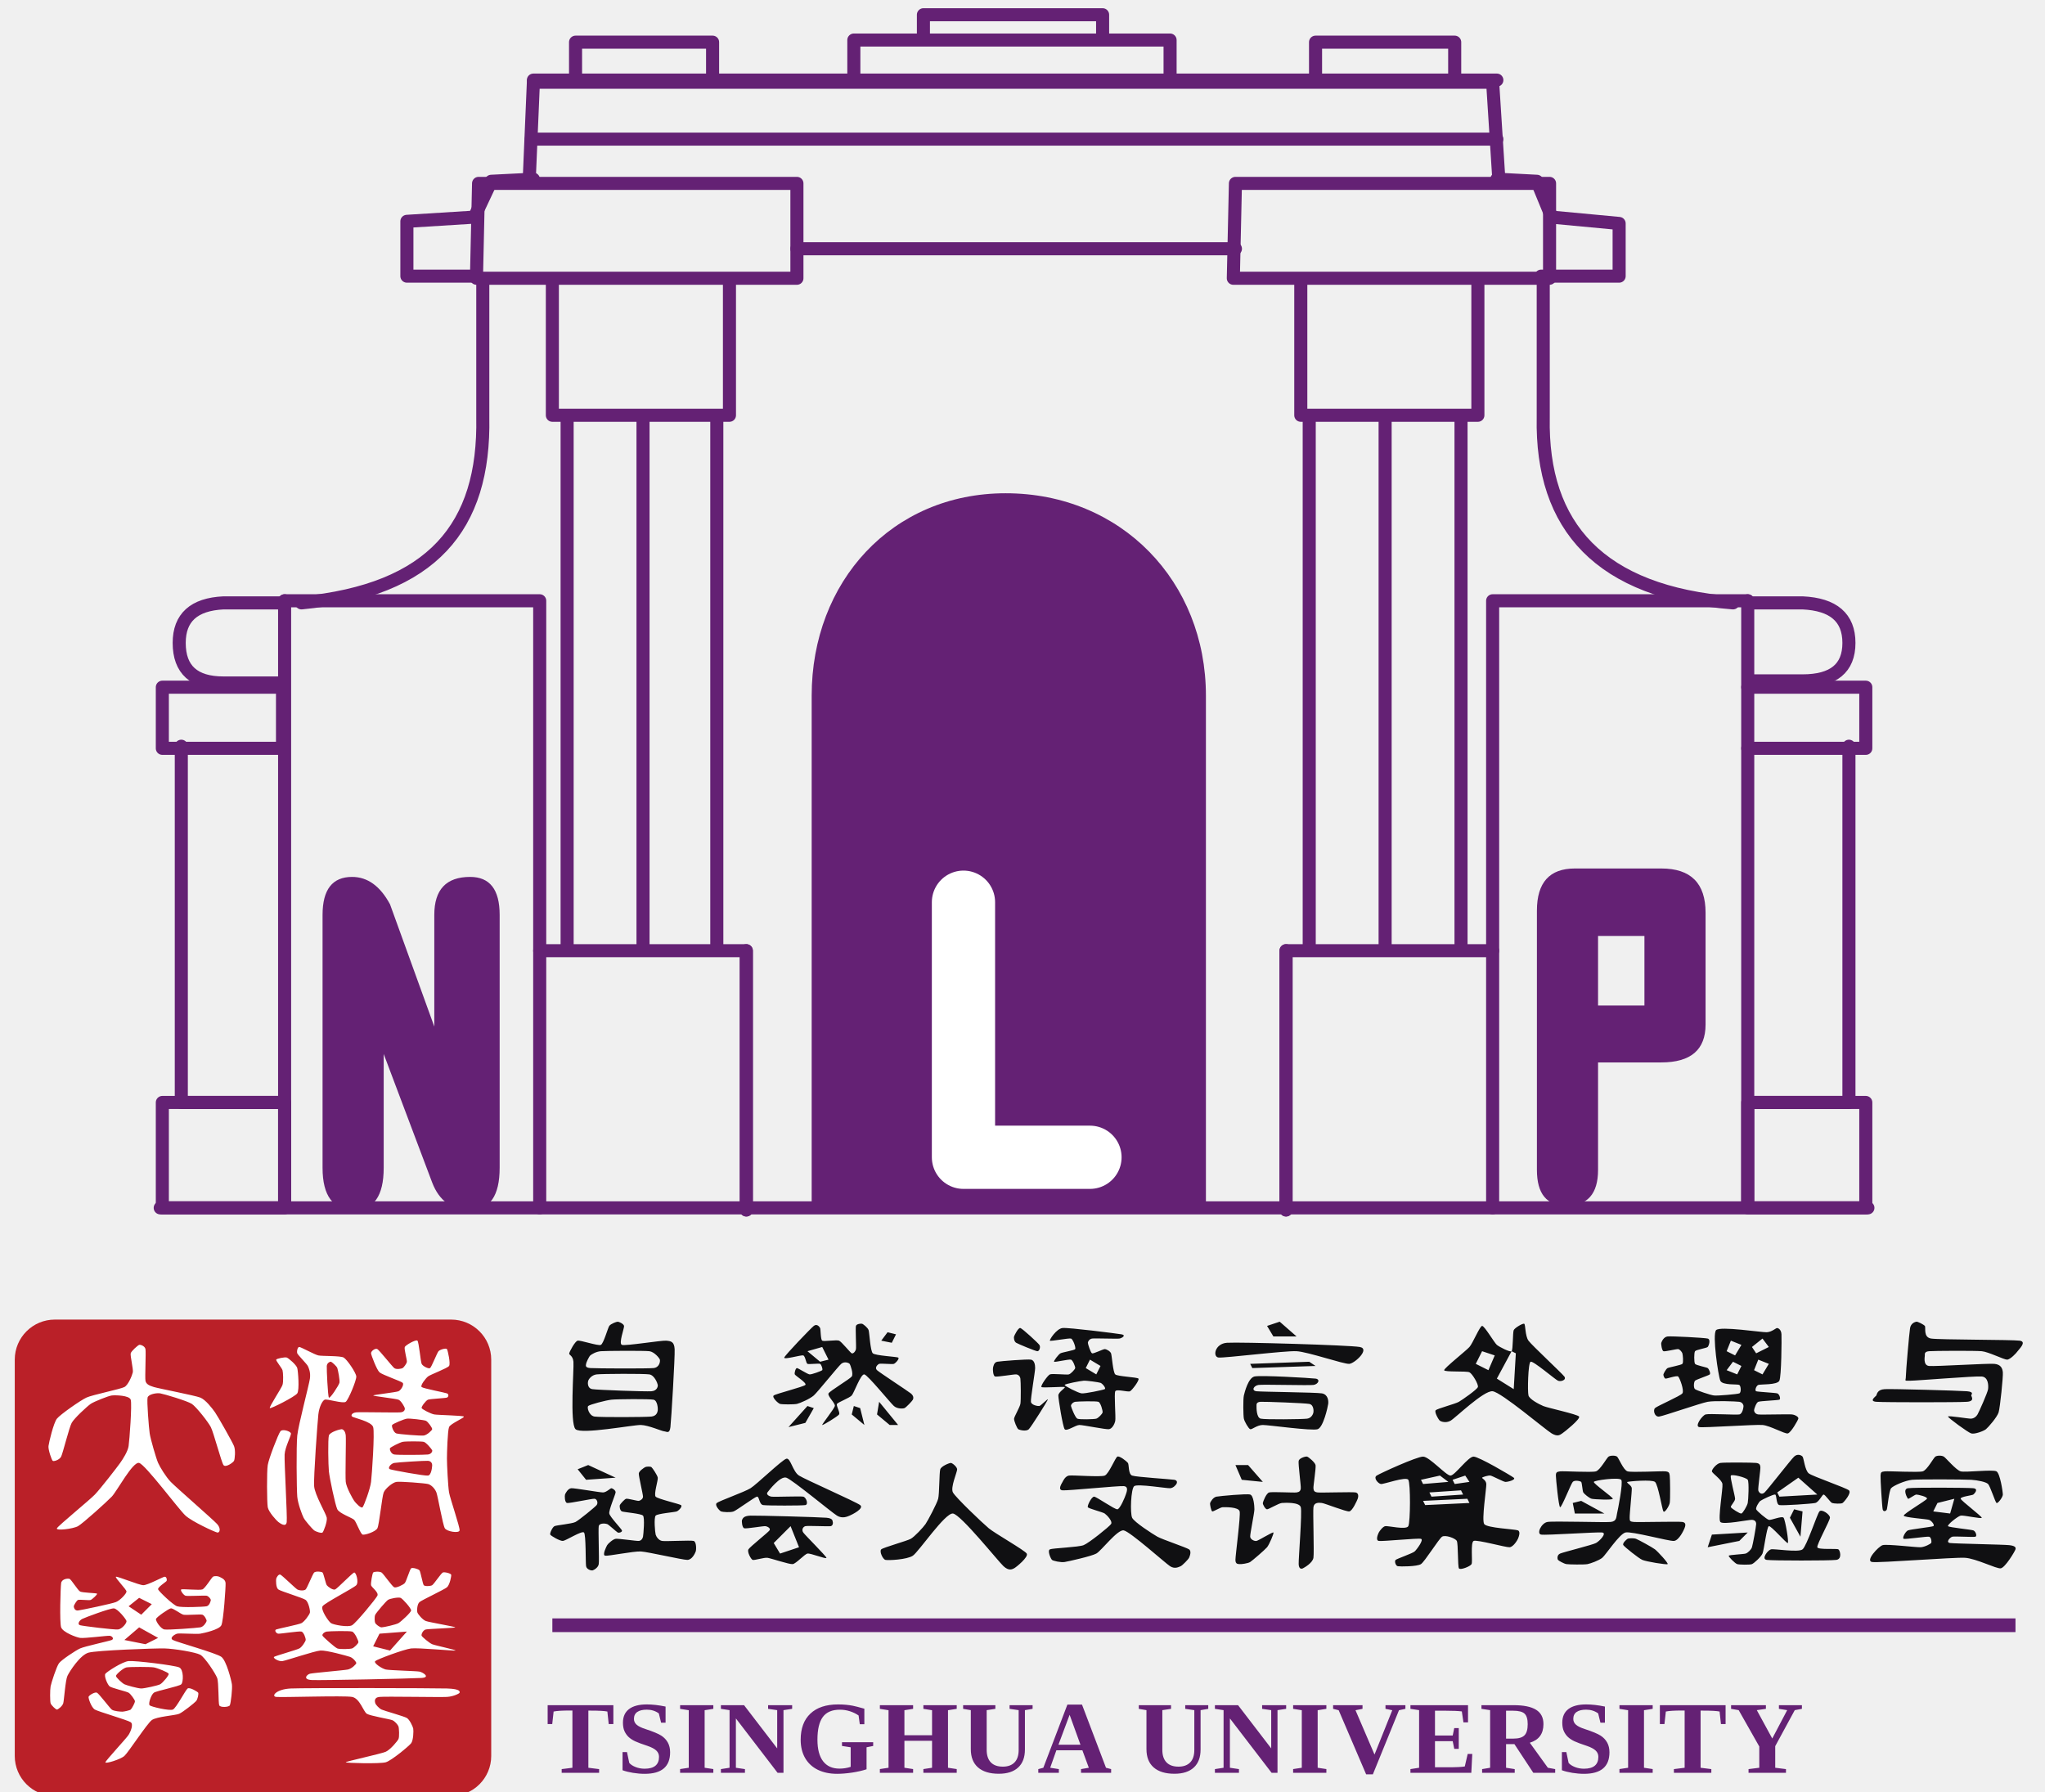
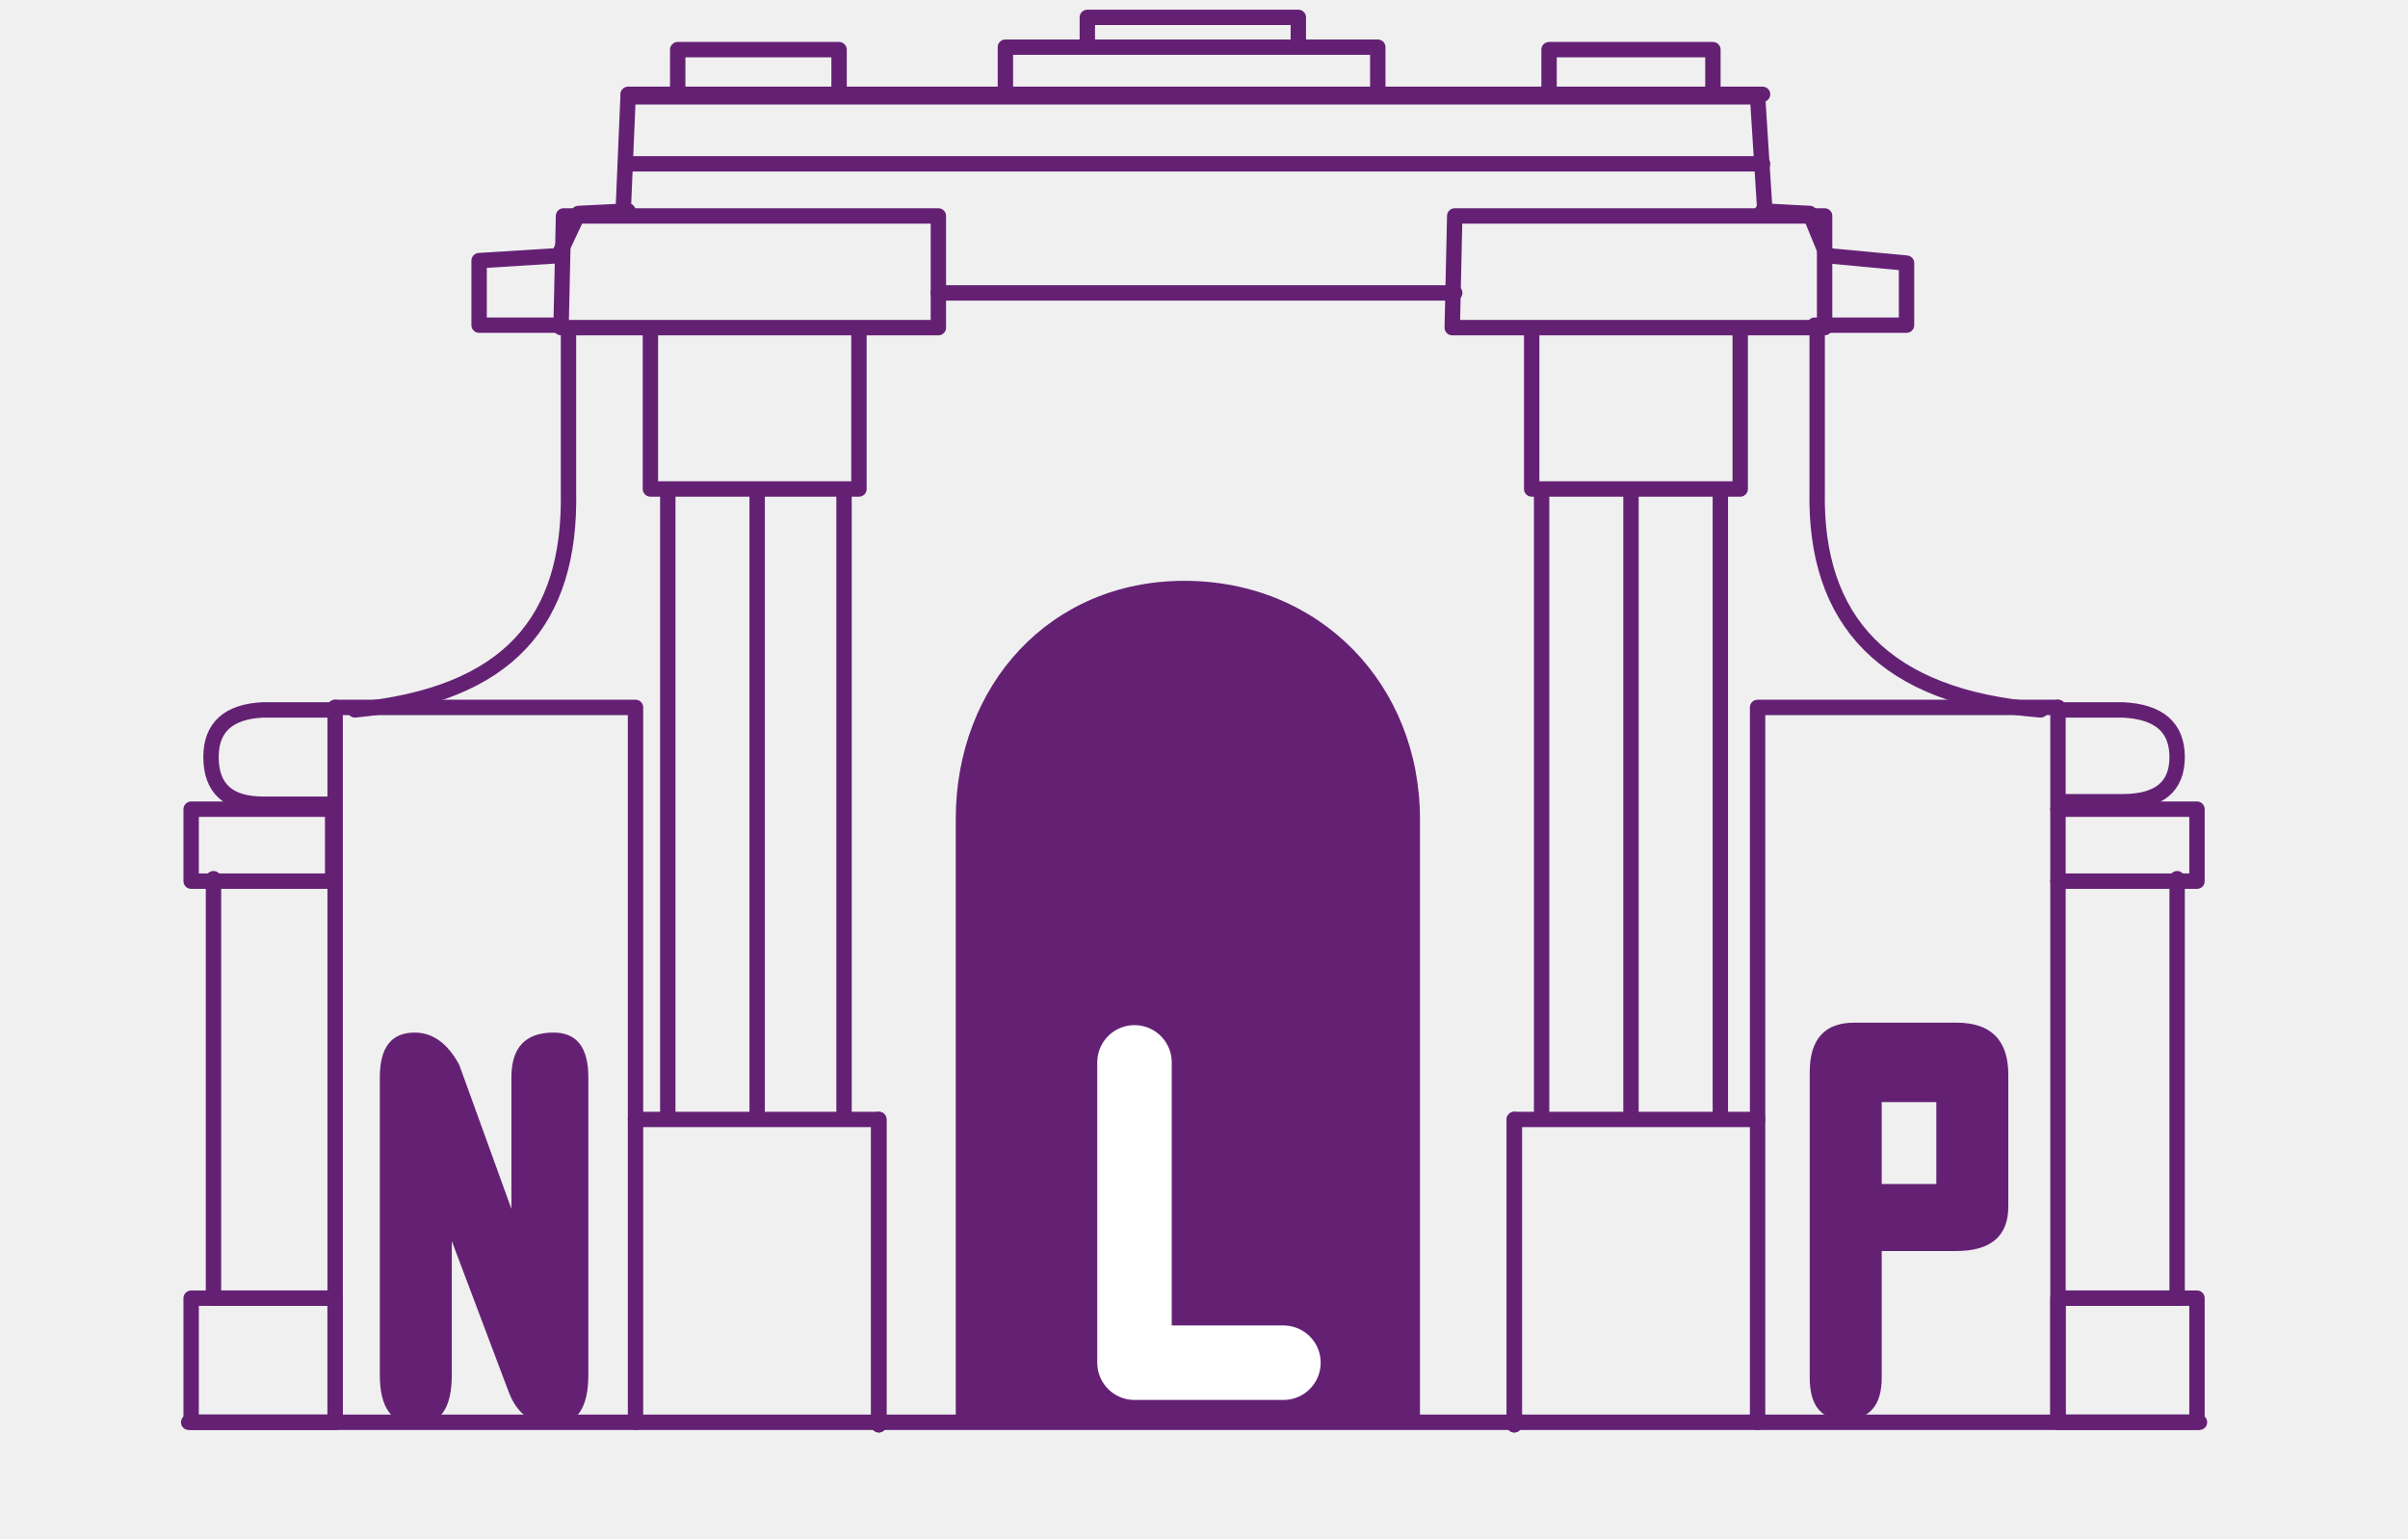
- <svg xmlns="http://www.w3.org/2000/svg" width="970" height="850" viewBox="160 180 970 850">
+ <svg xmlns="http://www.w3.org/2000/svg" width="970" height="620" viewBox="160 180 970 620">
  <g fill="none" stroke="#642174" stroke-width="6.2" stroke-linecap="round" stroke-linejoin="round">
    <path d="M 411 266 L 413 219 L 868 219 L 871 266" />
    <path d="M 412 246 H 870 M 413 218 H 870" />
    <path d="M 433 218 V 200 H 498 V 218 M 565 218 V 199 H 715 V 218 M 598 199 V 187 H 683 V 199 M 784 218 V 200 H 850 V 218" />
    <path d="M 413 265 L 393 266 L 385 283 L 353 285 V 311 H 384" />
    <path d="M 870 265 L 889 266 L 896 283 L 928 286 V 311 H 891" />
    <path d="M 387 267 H 538 V 312 H 386 Z" />
    <path d="M 746 267 H 895 V 312 H 745 Z" />
    <path d="M 538 298 H 746" />
    <path d="M 422 313 V 377 H 506 V 313 M 777 313 V 377 H 861 V 313" />
    <path d="M 389 313 V 378 C 390 430 365 460 303 466 M 892 313 V 378 C 891 430 919 461 982 466" />
    <path d="M 429 379 V 630 M 465 379 V 630 M 500 379 V 630" />
    <path d="M 781 379 V 630 M 817 379 V 630 M 853 379 V 630" />
    <path d="M 295 465 H 416 V 753 M 868 753 V 465 H 989" />
    <path d="M 295 465 V 752 M 989 465 V 752" />
    <path d="M 416 631 H 514 V 754 M 868 631 H 770 V 754" />
    <path d="M 514 631 V 754 M 770 631 V 754" />
    <path d="M 295 466 H 266 Q 245 467 245 485 Q 245 504 266 504 H 294" />
    <path d="M 989 466 H 1015 Q 1037 467 1037 485 Q 1037 503 1015 503 H 990" />
    <path d="M 237 506 H 294 V 535 H 237 Z M 989 506 H 1045 V 535 H 989" />
    <path d="M 246 534 V 703 H 293 M 1037 534 V 703 H 990" />
    <path d="M 237 703 H 295 V 753 H 237 Z M 989 703 H 1045 V 753 H 989 Z" />
    <path d="M 236 753 H 1046" />
  </g>
  <path fill="#642174" d="M 545 753 V 510 C 545 456 583 414 637 414 C 692 414 732 456 732 510 V 753 Z" />
  <path fill="none" stroke="white" stroke-width="30" stroke-linejoin="round" stroke-linecap="round" d="M 617 608 V 729 H 677" />
  <path fill="#642174" d="M 313 734 V 614 Q 313 596 327 596 Q 338 596 345 609 L 366 667 V 614 Q 366 596 383 596 Q 397 596 397 614 V 734 Q 397 754 383 754 Q 370 754 365 741 L 342 680 V 734 Q 342 754 328 754 Q 313 754 313 734 Z" />
  <path fill="#642174" fill-rule="evenodd" d="M 889 735 V 612 Q 889 592 907 592 H 948 Q 969 592 969 613 V 666 Q 969 684 948 684 H 918 V 735 Q 918 752 903 752 Q 889 752 889 735 Z M 918 624 V 657 H 940 V 624 Z" />
-   <rect x="167" y="806" width="226" height="226" rx="19" fill="#ba2028" />
-   <path fill="white" fill-rule="evenodd" d="M 291 985 C 293.5 985.3 323.3 984.3 327 985 C 330.7 985.7 332.4 992 334 993 C 335.6 994 344.7 995.5 346 996 C 347.3 996.5 348.7 998.2 349 999 C 349.3 999.8 349.5 1004 349 1005 C 348.5 1006 345.2 1010 343 1011 C 340.8 1012 324 1015.6 324 1016 C 324 1016.4 340.3 1016.8 343 1016 C 345.7 1015.2 353.9 1008.4 355 1007 C 356.1 1005.6 356.2 1001 356 1000 C 355.8 999 354.3 995.8 353 995 C 351.7 994.2 342.3 991.6 341 991 C 339.7 990.4 338.1 988.5 338 988 C 337.9 987.5 337.1 985.3 340 985 C 342.9 984.7 368.7 985.2 372 985 C 375.3 984.8 378 983.3 378 983 C 378 982.7 378.9 981.2 372 981 C 365.1 980.8 305 980.7 298 981 C 291 981.3 288.5 984.7 291 985 Z M 245 971 C 242.8 970 224 967.7 221 968 C 218 968.3 210.8 973 210 974 C 209.2 975 211 979.2 212 980 C 213 980.8 220 982.4 221 983 C 222 983.6 223.9 986.3 224 987 C 224.1 987.7 222.5 990.6 222 991 C 221.5 991.4 218.8 992 218 992 C 217.2 992 214 991.8 213 991 C 212 990.2 207 983.5 206 983 C 205 982.5 202.1 984.3 202 985 C 201.9 985.7 203.3 990 205 991 C 206.7 992 220.6 996 222 997 C 223.4 998 222 1001.4 221 1003 C 220 1004.6 210.2 1015.1 210 1016 C 209.8 1016.9 217.1 1014.7 219 1013 C 220.9 1011.3 229.7 997.7 232 996 C 234.3 994.3 243.2 993.8 245 993 C 246.8 992.2 252.2 987.9 253 987 C 253.8 986.1 254.3 983.5 254 983 C 253.7 982.5 250 980.3 249 981 C 248 981.7 243.6 990.3 242 991 C 240.4 991.7 231.8 989.7 231 989 C 230.2 988.3 231.7 983.9 233 983 C 234.3 982.1 245 980 246 979 C 247 978 247.2 972 245 971 Z M 215 975 C 215.1 974.3 218.4 971.3 220 971 C 221.6 970.7 231.3 970.7 233 971 C 234.7 971.3 239.7 973.3 240 974 C 240.3 974.7 237.1 978.4 236 979 C 234.9 979.6 228.5 981 227 981 C 225.5 981 220 979.5 219 979 C 218 978.5 214.9 975.7 215 975 Z M 189 931 C 188.7 933 188.2 949.7 189 952 C 189.8 954.3 196 956.7 198 957 C 200 957.3 210.7 955.9 212 956 C 213.3 956.1 214.2 957.5 213 958 C 211.8 958.5 200.2 961 198 962 C 195.8 963 189.2 967.4 188 969 C 186.8 970.6 184.3 978.4 184 980 C 183.7 981.6 183.7 987 184 988 C 184.3 989 186.5 991 187 991 C 187.5 991 189.6 989.4 190 988 C 190.4 986.6 191 977.1 192 975 C 193 972.9 198 965.1 202 964 C 206 962.9 233.4 961.9 238 962 C 242.6 962.1 252.8 963.8 255 965 C 257.2 966.2 262.2 973.9 263 976 C 263.8 978.1 263.5 987.9 264 989 C 264.5 990.1 268.5 989.9 269 989 C 269.5 988.1 270.3 981 270 979 C 269.7 977 267.4 967.8 265 966 C 262.6 964.2 243.8 959 242 958 C 240.2 957 242.9 955.3 244 955 C 245.1 954.7 253.2 955.3 255 955 C 256.8 954.7 264 953.1 265 951 C 266 948.9 267.1 933 267 931 C 266.9 929 264.5 928.3 264 928 C 263.5 927.7 261.7 927.5 261 928 C 260.3 928.5 257.3 933.5 256 934 C 254.7 934.5 246.7 933.7 246 934 C 245.3 934.3 247 936.7 248 937 C 249 937.3 257 936.8 258 937 C 259 937.2 260 938.6 260 939 C 260 939.4 259.4 941.7 258 942 C 256.6 942.3 246 942.7 244 942 C 242 941.3 235.4 935 235 934 C 234.6 933 238.7 930.5 239 930 C 239.3 929.5 239 927.8 238 928 C 237 928.2 230 932 228 932 C 226 932 215.7 927.7 215 928 C 214.3 928.3 220 934 220 935 C 220 936 217 939.2 215 940 C 213 940.8 198.7 943.8 197 944 C 195.3 944.2 195 942.4 195 942 C 195 941.6 196.3 939.3 197 939 C 197.7 938.7 202.2 939.3 203 939 C 203.8 938.7 206.4 936.3 206 936 C 205.6 935.7 199.1 935.6 198 935 C 196.9 934.4 193.8 929.3 193 929 C 192.2 928.7 189.3 929 189 931 Z M 219 958 L 226 952 L 235 957 L 229 960 Z M 234 948 C 234.3 947.1 239.9 943.2 241 943 C 242.1 942.8 245.7 945.7 247 946 C 248.3 946.3 255 945.7 256 946 C 257 946.3 258.1 948.5 258 949 C 257.9 949.5 256.7 951.7 255 952 C 253.3 952.3 239.8 953.3 238 953 C 236.2 952.7 233.7 948.9 234 948 Z M 220 949 C 220.2 949.9 217.9 952.8 216 953 C 214.1 953.2 199.5 951.4 198 951 C 196.5 950.6 197.6 948.7 199 948 C 200.4 947.3 212.2 942.9 214 943 C 215.8 943.1 219.8 948.1 220 949 Z M 221 942 L 226 938 L 232 941 L 227 946 Z M 374 927 C 373.8 926.4 370.8 925.6 370 926 C 369.2 926.4 365.8 931.5 365 932 C 364.2 932.5 361.5 932.6 361 932 C 360.5 931.4 359.5 925.7 359 925 C 358.5 924.3 355.6 923.5 355 924 C 354.4 924.5 352.7 930.2 352 931 C 351.3 931.8 348 933.4 347 933 C 346 932.6 341.9 926.6 341 926 C 340.1 925.4 337.4 925.5 337 926 C 336.6 926.5 335.8 931 336 932 C 336.2 933 339.8 935.4 339 937 C 338.2 938.6 328.9 949.9 327 951 C 325.1 952.1 318.2 950.8 317 950 C 315.8 949.2 312 943.6 313 942 C 314 940.4 327.7 933.4 329 932 C 330.3 930.6 328.9 925.8 328 926 C 327.1 926.2 320.1 933.5 319 934 C 317.9 934.5 315.5 932.7 315 932 C 314.5 931.3 313.5 926.5 313 926 C 312.5 925.5 309.7 925.3 309 926 C 308.3 926.7 305.7 933.3 305 934 C 304.3 934.7 302 934.6 301 934 C 300 933.4 293.9 927.4 293 927 C 292.1 926.6 291.1 928.4 291 929 C 290.9 929.6 290.8 933.1 292 934 C 293.2 934.9 303.7 938 305 939 C 306.3 940 307.2 944 307 945 C 306.8 946 304.4 949.3 303 950 C 301.6 950.7 292 952.6 291 953 C 290 953.4 291 954.9 292 955 C 293 955.1 301.9 953.7 303 954 C 304.1 954.3 305.1 957.3 305 958 C 304.9 958.7 303.3 961.3 302 962 C 300.7 962.7 290.7 965.5 290 966 C 289.3 966.5 292.1 968.3 294 968 C 295.9 967.7 309.2 963.2 312 963 C 314.8 962.8 324.5 965.5 326 966 C 327.5 966.5 329.1 968.5 329 969 C 328.9 969.5 326.9 971.6 325 972 C 323.1 972.4 308.5 973.6 307 974 C 305.5 974.4 303.4 976.8 308 977 C 312.6 977.2 355.6 976.3 360 976 C 364.4 975.7 360.5 973.3 359 973 C 357.5 972.7 344.8 972.4 343 972 C 341.2 971.6 337 968.9 338 968 C 339 967.1 351.7 962.4 355 962 C 358.3 961.6 375.1 963.2 376 963 C 376.9 962.8 366.4 960.6 365 960 C 363.6 959.4 360.3 956.6 360 956 C 359.7 955.4 360.6 953.3 362 953 C 363.4 952.7 376 952.3 376 952 C 376 951.7 363.6 949.6 362 949 C 360.4 948.4 358.3 945.8 358 945 C 357.7 944.2 357.8 941 359 940 C 360.2 939 370.7 934.1 372 933 C 373.3 931.9 374.2 927.6 374 927 Z M 313 956 C 312.6 955.3 313.8 954.2 315 954 C 316.2 953.8 325.7 953.6 327 954 C 328.3 954.4 330 958.3 330 959 C 330 959.7 327.9 961.7 327 962 C 326.1 962.3 321.2 962.5 320 962 C 318.8 961.5 313.4 956.7 313 956 Z M 353 954 L 345 963 L 337 961 L 340 955 Z M 355 944 C 354.9 945 350.2 949.3 349 950 C 347.8 950.7 342 952 341 952 C 340 952 338.3 950.5 338 950 C 337.7 949.5 337.5 947 338 946 C 338.5 945 343 939.7 344 939 C 345 938.3 349 937.6 350 938 C 351 938.4 355.1 943 355 944 Z M 293 859 C 292 860.3 287.5 871.9 287 875 C 286.5 878.1 286.6 892.7 287 895 C 287.4 897.3 291.2 901.4 292 902 C 292.8 902.6 295.7 904.8 296 902 C 296.3 899.2 294.8 873.6 295 870 C 295.2 866.4 298.2 861 298 860 C 297.8 859 294 857.7 293 859 Z M 296 824 C 295.1 823.7 291.2 824.5 291 825 C 290.8 825.5 293.7 829 294 830 C 294.3 831 294.5 835.4 294 837 C 293.5 838.6 287.4 847.7 288 848 C 288.6 848.3 299.9 842.6 301 841 C 302.1 839.4 301.4 830.5 301 829 C 300.6 827.5 296.9 824.3 296 824 Z M 302 819 C 301.1 818.9 300.7 821.2 301 822 C 301.3 822.8 305.5 827 306 828 C 306.5 829 307.4 831.1 307 834 C 306.6 836.9 301.5 856.1 301 861 C 300.5 865.9 300.7 886.6 301 890 C 301.3 893.4 303.3 898.6 304 900 C 304.7 901.4 308.2 905.4 309 906 C 309.8 906.6 312.5 907.5 313 907 C 313.5 906.5 315.3 901.9 315 900 C 314.7 898.1 309.3 889.2 309 885 C 308.7 880.8 310.6 854.6 311 851 C 311.4 847.4 312.9 844.5 314 844 C 315.1 843.5 322.7 846 324 845 C 325.3 844 329.1 834.8 329 833 C 328.9 831.2 324.6 824.9 323 824 C 321.4 823.1 312.8 823.4 311 823 C 309.2 822.6 302.9 819.1 302 819 Z M 317 826 C 317.4 826.1 319.7 828.1 320 829 C 320.3 829.9 321.3 834.8 321 836 C 320.7 837.2 316.5 843.7 316 843 C 315.5 842.3 314.9 829.5 315 828 C 315.1 826.5 316.6 825.9 317 826 Z M 226 818 C 225.4 818.2 222.3 820.9 222 822 C 221.7 823.1 223.3 829.6 223 831 C 222.7 832.4 220.9 837 219 838 C 217.1 839 203.8 841.7 201 843 C 198.2 844.3 188.6 851 187 853 C 185.4 855 183.2 864.3 183 866 C 182.8 867.7 184.5 872.6 185 873 C 185.5 873.4 188.2 872.6 189 871 C 189.8 869.4 192.8 857.2 194 855 C 195.2 852.8 201.4 847.1 203 846 C 204.6 844.9 211.4 842.2 213 842 C 214.6 841.8 221.3 841.9 222 844 C 222.7 846.1 221.4 863.4 221 866 C 220.6 868.6 218.4 872 217 874 C 215.6 876 207.6 886.3 205 889 C 202.4 891.7 187.7 903.7 187 905 C 186.3 906.3 194.7 905.3 197 904 C 199.3 902.7 210.5 892.6 213 890 C 215.5 887.4 223 873.2 226 874 C 229 874.8 244.8 896.1 248 899 C 251.2 901.9 261.7 906.7 263 907 C 264.3 907.3 264.9 905.1 263 903 C 261.1 900.9 243.4 885.5 241 883 C 238.6 880.5 235.9 876 235 874 C 234.1 872 231.4 862.7 231 860 C 230.6 857.3 229.6 844.6 230 843 C 230.4 841.4 234.2 840.7 236 841 C 237.8 841.3 248.9 844.6 251 846 C 253.1 847.4 258.7 854.5 260 857 C 261.3 859.5 265 873.6 266 875 C 267 876.4 270.6 873.8 271 873 C 271.4 872.2 271.8 868 271 866 C 270.2 864 263.4 852 262 850 C 260.6 848 257.5 844 255 843 C 252.5 842 235.3 838.7 233 838 C 230.7 837.3 229.3 836.6 229 835 C 228.7 833.4 229.3 821.5 229 820 C 228.7 818.5 226.6 817.8 226 818 Z M 372 820 C 371.6 819.4 368.7 820.2 368 821 C 367.3 821.8 364.7 828.5 364 829 C 363.3 829.5 360.5 828.1 360 827 C 359.5 825.9 358.7 816.7 358 816 C 357.3 815.3 352.4 818.1 352 819 C 351.6 819.9 353.1 825.1 353 826 C 352.9 826.9 351.5 828.7 351 829 C 350.5 829.3 348 829.8 347 829 C 346 828.2 340 820.6 339 820 C 338 819.4 335.9 821 336 822 C 336.1 823 338.7 829.8 340 831 C 341.3 832.2 350.2 835.2 351 836 C 351.8 836.8 350.2 839.5 349 840 C 347.8 840.5 337 841.7 337 842 C 337 842.3 347.7 843.5 349 844 C 350.3 844.5 351.9 847.5 352 848 C 352.1 848.5 352 849.8 350 850 C 348 850.2 331 849.8 329 850 C 327 850.2 326.3 851.4 327 852 C 327.7 852.6 336.2 854.3 337 857 C 337.8 859.7 336.4 879.7 336 883 C 335.6 886.3 332.7 894.2 332 895 C 331.3 895.8 328.7 893 328 892 C 327.3 891 324.3 885.7 324 883 C 323.7 880.3 324.2 863.2 324 861 C 323.8 858.8 322.7 858 322 858 C 321.3 858 316.5 859.3 316 861 C 315.5 862.7 315.7 875 316 878 C 316.3 881 319 894 320 896 C 321 898 327 900 328 901 C 329 902 331 907.7 332 908 C 333 908.3 338.1 906.7 339 905 C 339.9 903.3 341.2 889.9 342 888 C 342.8 886.1 346.2 883.3 348 883 C 349.8 882.7 361.4 883.6 363 884 C 364.6 884.4 366.3 886.2 367 888 C 367.7 889.8 370 903.4 371 905 C 372 906.6 377.8 907.5 378 906 C 378.2 904.5 373.5 890.9 373 888 C 372.5 885.1 372 874.7 372 872 C 372 869.3 372.3 858.7 373 857 C 373.7 855.3 380.6 852.5 380 852 C 379.4 851.5 367.7 851.3 366 851 C 364.3 850.7 360.3 848.6 360 848 C 359.7 847.4 362 844.4 363 844 C 364 843.6 371.2 843.3 372 843 C 372.8 842.7 373 841.4 372 841 C 371 840.6 360.8 838.7 360 838 C 359.2 837.3 361.9 833.9 363 833 C 364.1 832.1 372.2 829.1 373 828 C 373.8 826.9 372.4 820.6 372 820 Z M 365 875 C 365 875.6 364.7 879.8 363 880 C 361.3 880.2 346.4 877.5 345 877 C 343.6 876.5 345.4 874.3 347 874 C 348.6 873.7 361.4 872.9 363 873 C 364.6 873.1 365 874.4 365 875 Z M 345 867 C 345.3 866.5 349.6 864.3 351 864 C 352.4 863.7 359.8 863.7 361 864 C 362.2 864.3 364.8 867.5 365 868 C 365.2 868.5 364.6 869.8 363 870 C 361.4 870.2 348.6 870.3 347 870 C 345.4 869.7 344.7 867.5 345 867 Z M 346 856 C 346.4 855.4 351.6 853.2 353 853 C 354.4 852.8 361 853.6 362 854 C 363 854.4 365.1 857.4 365 858 C 364.9 858.6 362.5 860.8 361 861 C 359.5 861.2 349.3 860.4 348 860 C 346.7 859.6 345.6 856.6 346 856 Z" />
-   <path fill="#101012" fill-rule="evenodd" d="M 930 913 C 930.6 913.9 937.2 919.2 939 920 C 940.8 920.8 950.5 922.4 951 922 C 951.5 921.6 946.3 916 945 915 C 943.7 914 937.1 910.4 936 910 C 934.9 909.6 932.5 909.7 932 910 C 931.5 910.3 929.4 912.1 930 913 Z M 989 907 L 972 908 L 970 914 L 985 911 Z M 512 901 C 511.7 901.5 512 904.7 513 905 C 514 905.3 522 903.9 523 904 C 524 904.1 525.7 905 525 906 C 524.3 907 515.7 913.8 515 915 C 514.3 916.2 516.2 919.7 517 920 C 517.8 920.3 522.4 918.8 524 919 C 525.6 919.2 534.4 922.2 536 922 C 537.6 921.8 541.6 917.3 543 917 C 544.4 916.7 552.2 919.9 552 919 C 551.8 918.1 541.9 908.3 541 907 C 540.1 905.7 540.9 904.3 542 904 C 543.1 903.7 552.9 904.2 554 904 C 555.1 903.8 555.2 902.3 555 902 C 554.8 901.7 555.4 900.3 552 900 C 548.6 899.7 519.5 898.9 516 899 C 512.5 899.1 512.3 900.5 512 901 Z M 535 904 L 539 914 L 530 917 L 527 912 Z M 1028 900 C 1028.1 898.5 1024.1 895.7 1023 897 C 1021.9 898.3 1017 913.4 1015 915 C 1013 916.6 1001.5 914.6 1000 915 C 998.5 915.4 995.3 919.6 998 920 C 1000.7 920.4 1028.1 920.4 1031 920 C 1033.9 919.6 1032.8 915.5 1032 915 C 1031.2 914.5 1022.3 915.3 1022 914 C 1021.7 912.7 1027.9 901.5 1028 900 Z M 1011 896 L 1009 900 L 1014 909 L 1015 897 Z M 906 893 L 907 898 L 921 898 L 910 892 Z M 737 890 C 735.4 890.3 734.2 892.4 734 893 C 733.8 893.6 734.5 896.8 735 897 C 735.5 897.2 738.9 895 740 895 C 741.1 895 747.5 894.8 748 897 C 748.5 899.2 746 917.8 746 920 C 746 922.2 747.4 921.9 748 922 C 748.6 922.1 751.9 921.7 753 921 C 754.1 920.3 760 915.2 761 914 C 762 912.8 764.4 907.3 764 907 C 763.6 906.7 757 910.8 756 911 C 755 911.2 753.1 910.3 753 909 C 752.9 907.7 755 897.7 755 896 C 755 894.3 754.6 889.5 753 889 C 751.4 888.5 738.6 889.7 737 890 Z M 1048 921 C 1051.4 921.5 1086.7 918.7 1092 919 C 1097.3 919.3 1106.9 924.3 1109 924 C 1111.1 923.7 1115.7 916 1116 915 C 1116.3 914 1115.7 913.3 1113 913 C 1110.3 912.7 1087.3 912.3 1085 912 C 1082.7 911.7 1085 909.3 1086 909 C 1087 908.7 1096.1 909.3 1097 909 C 1097.9 908.7 1097.1 906.4 1096 906 C 1094.9 905.6 1084.5 904.6 1084 904 C 1083.5 903.4 1088.6 899.3 1090 899 C 1091.4 898.7 1100 900.7 1100 900 C 1100 899.3 1090.3 892 1090 891 C 1089.7 890 1095.5 889.4 1096 889 C 1096.5 888.6 1098.7 886.3 1096 886 C 1093.3 885.7 1067.7 885.6 1065 886 C 1062.3 886.4 1064.7 890.7 1065 891 C 1065.3 891.3 1068.2 889 1069 889 C 1069.8 889 1074.5 890.1 1074 891 C 1073.5 891.9 1062.9 898.1 1063 899 C 1063.1 899.9 1073.8 900.6 1075 901 C 1076.2 901.4 1077.9 903.6 1077 904 C 1076.1 904.4 1066.2 905.5 1065 906 C 1063.8 906.5 1062.1 909.7 1063 910 C 1063.9 910.3 1073.9 908.8 1075 909 C 1076.1 909.2 1076.3 911.6 1076 912 C 1075.7 912.4 1073 913.9 1071 914 C 1069 914.1 1055 912.4 1053 913 C 1051 913.6 1044.6 920.5 1048 921 Z M 1087 891 L 1085 898 L 1077 897 L 1079 893 Z M 431 886 C 429.4 886.1 428.2 888.4 428 889 C 427.8 889.6 427.8 892.8 429 893 C 430.2 893.2 440.8 890.9 442 891 C 443.2 891.1 443.8 893 443 894 C 442.2 895 434.7 901.1 433 902 C 431.3 902.9 424 903.5 423 904 C 422 904.5 420.7 907.4 421 908 C 421.3 908.6 425.6 911.1 427 911 C 428.4 910.9 436 906 437 907 C 438 908 437.7 921.4 438 923 C 438.3 924.6 440.5 925.1 441 925 C 441.5 924.9 443.7 923.8 444 922 C 444.3 920.2 443.7 905.6 444 904 C 444.3 902.4 447.2 902.7 448 903 C 448.8 903.3 452.4 906.7 453 907 C 453.6 907.3 455.3 906.8 455 906 C 454.7 905.2 449.3 899.6 449 898 C 448.7 896.4 451.9 889 452 888 C 452.1 887 450.5 886 450 886 C 449.5 886 447.6 888 446 888 C 444.4 888 432.6 885.9 431 886 Z M 466 876 C 465.5 876.3 463.1 877.8 463 879 C 462.9 880.2 465 888.9 465 890 C 465 891.1 463.7 891.9 463 892 C 462.3 892.1 457.8 890.8 457 891 C 456.2 891.2 454.2 893.5 454 894 C 453.8 894.5 454 896.6 455 897 C 456 897.4 464.1 898 465 899 C 465.9 900 465.2 908 465 909 C 464.8 910 464.1 910.9 463 911 C 461.9 911.1 453.3 909.8 452 910 C 450.7 910.2 448.4 912.3 448 913 C 447.6 913.7 445.6 917.7 447 918 C 448.4 918.3 460.6 915.8 464 916 C 467.4 916.2 483.7 920 486 920 C 488.3 920 489.7 916.8 490 916 C 490.3 915.2 490.4 911.4 489 911 C 487.6 910.6 475.6 911.3 474 911 C 472.4 910.7 471.3 909 471 908 C 470.7 907 470.1 900 471 899 C 471.9 898 480 897.4 481 897 C 482 896.6 483.9 894.6 483 894 C 482.1 893.4 472 891.1 471 890 C 470 888.9 472.2 882.2 472 881 C 471.8 879.8 469.5 876.4 469 876 C 468.5 875.6 466.5 875.7 466 876 Z M 434 877 L 438 882 L 452 881 L 439 875 Z M 746 875 L 749 882 L 759 883 L 752 875 Z M 578 915 C 577 915.9 578.7 919.7 580 920 C 581.3 920.3 590.2 919.9 593 918 C 595.8 916.1 608.3 897.6 612 898 C 615.7 898.4 633.5 920.7 636 923 C 638.5 925.3 640 924.5 641 924 C 642 923.5 648 918.6 647 917 C 646 915.4 632 907.5 629 905 C 626 902.5 613.3 890.4 612 888 C 610.7 885.6 614.1 878.2 614 877 C 613.9 875.8 611.7 874 611 874 C 610.3 874 606.5 875.5 606 877 C 605.5 878.5 605.6 888.7 605 891 C 604.4 893.3 600.1 901.4 599 903 C 597.9 904.6 593.8 909 592 910 C 590.2 911 579 914.1 578 915 Z M 500 893 C 498.8 894 501.3 896.7 502 897 C 502.7 897.3 506.5 897.6 508 897 C 509.5 896.4 517.8 890.3 519 890 C 520.2 889.7 520 893.7 522 894 C 524 894.3 540.4 894.3 542 894 C 543.6 893.7 542.4 890.3 541 890 C 539.6 889.7 527.5 890.2 526 890 C 524.5 889.8 523.4 888.8 524 888 C 524.6 887.2 530.1 880 533 881 C 535.9 882 554.4 897.4 557 899 C 559.6 900.6 562 899.4 563 899 C 564 898.6 570.1 895.6 568 894 C 565.9 892.4 542 881.9 539 880 C 536 878.1 535 871.5 533 872 C 531 872.5 518.9 884.2 516 886 C 513.1 887.8 501.2 892 500 893 Z M 1052 880 C 1051.9 881.6 1052.7 894.6 1053 896 C 1053.3 897.4 1054.7 896.9 1055 896 C 1055.3 895.1 1056 887.2 1057 886 C 1058 884.8 1063.7 882.3 1067 882 C 1070.3 881.7 1091.9 881.8 1095 882 C 1098.1 882.2 1102 883 1103 884 C 1104 885 1106.4 892.6 1107 893 C 1107.6 893.4 1110 890.3 1110 889 C 1110 887.7 1108.7 879 1107 878 C 1105.3 877 1092.2 878.6 1090 878 C 1087.8 877.4 1083 871.6 1082 871 C 1081 870.4 1078.9 870.4 1078 871 C 1077.1 871.6 1074.1 877.4 1072 878 C 1069.9 878.6 1055.7 877.8 1054 878 C 1052.3 878.2 1052.1 878.4 1052 880 Z M 1037 887 C 1035.6 885.8 1019.9 880.4 1018 879 C 1016.1 877.6 1015.6 871.7 1015 871 C 1014.4 870.3 1012.6 869.5 1011 871 C 1009.4 872.5 998.5 886.6 997 888 C 995.5 889.4 994.2 888 994 887 C 993.8 886 995.1 877.1 995 876 C 994.9 874.9 994.6 874.2 993 874 C 991.4 873.8 977.8 873.7 976 874 C 974.2 874.3 971.9 877.1 972 878 C 972.1 878.9 976.7 881.9 977 884 C 977.3 886.1 974.8 900.5 976 902 C 977.2 903.5 989.5 900.9 991 901 C 992.5 901.1 993 901.9 993 903 C 993 904.1 991.4 912.8 991 914 C 990.6 915.2 989 916.7 988 917 C 987 917.3 980.3 917.6 980 918 C 979.7 918.4 983 921.7 984 922 C 985 922.3 990 922.4 991 922 C 992 921.6 995.3 918.6 996 917 C 996.7 915.4 998 904.4 999 904 C 1000 903.6 1007.4 912.3 1008 912 C 1008.6 911.7 1006.8 901 1006 900 C 1005.2 899 1000.1 901.3 999 901 C 997.9 900.7 993.3 896.8 993 896 C 992.7 895.2 994.2 892.6 995 892 C 995.8 891.4 1001.2 888.8 1002 889 C 1002.8 889.2 1002.4 893.7 1004 894 C 1005.6 894.3 1019.2 893.4 1021 893 C 1022.8 892.6 1024.3 889 1025 889 C 1025.7 889 1028.2 892.7 1029 893 C 1029.8 893.3 1033.3 893.5 1034 893 C 1034.7 892.5 1038.4 888.2 1037 887 Z M 1003 888 L 1013 881 L 1022 889 L 1004 890 Z M 981 880 C 981.5 879.2 988.3 880.9 989 882 C 989.7 883.1 989.3 891.6 989 893 C 988.7 894.4 986.7 897.8 986 898 C 985.3 898.2 981.3 895.6 981 895 C 980.7 894.4 983 892.3 983 891 C 983 889.7 980.5 880.8 981 880 Z M 952 880 C 951.8 878.7 951.7 878.2 950 878 C 948.3 877.8 934 878.6 932 878 C 930 877.4 927.8 871.6 927 871 C 926.2 870.4 923.9 870.4 923 871 C 922.1 871.6 919 877.4 917 878 C 915 878.6 901.6 877.8 900 878 C 898.4 878.2 898 878.5 898 880 C 898 881.5 899.3 894.7 900 895 C 900.7 895.3 905.1 884 906 883 C 906.9 882 909.6 882.6 910 883 C 910.4 883.4 910.6 887.3 911 888 C 911.4 888.7 913.8 890.7 915 891 C 916.2 891.3 924.9 891.7 925 891 C 925.1 890.3 915.7 883.8 916 883 C 916.3 882.2 928 880.7 929 882 C 930 883.3 927.4 896.3 927 898 C 926.6 899.7 926.9 901.7 924 902 C 921.1 902.3 896.9 901.5 894 902 C 891.1 902.5 888.7 907.6 891 908 C 893.3 908.4 917.7 906.7 920 907 C 922.3 907.3 918.7 911.1 917 912 C 915.3 912.9 901.6 916.3 900 917 C 898.4 917.7 898.7 919.6 899 920 C 899.3 920.4 901.8 921.8 903 922 C 904.2 922.2 911.5 922.3 913 922 C 914.5 921.7 918.4 920.3 920 919 C 921.6 917.7 928.1 907.7 931 907 C 933.9 906.3 951.6 911.2 954 911 C 956.4 910.8 958.7 905.8 959 905 C 959.3 904.2 960.1 902.3 958 902 C 955.9 901.7 937.2 902.2 935 902 C 932.8 901.8 933.1 901.4 933 900 C 932.9 898.6 934.1 887.5 934 886 C 933.9 884.5 931 883.3 932 883 C 933 882.7 943.5 881.8 945 883 C 946.5 884.2 948.4 896.1 949 897 C 949.6 897.9 951.7 894.5 952 893 C 952.3 891.5 952.2 881.3 952 880 Z M 813 880 C 811.3 881.1 813.7 883.8 815 884 C 816.3 884.2 826.9 880.3 828 882 C 829.1 883.7 829 902.1 828 904 C 827 905.9 818.2 903.7 817 904 C 815.8 904.3 814.3 906.4 814 907 C 813.7 907.6 812.3 910.7 814 911 C 815.7 911.3 832.5 909.6 834 910 C 835.5 910.4 832 915.1 831 916 C 830 916.9 822.7 919.4 822 920 C 821.3 920.6 822 922.8 823 923 C 824 923.2 832.2 923.2 834 922 C 835.8 920.8 842.5 910 844 909 C 845.5 908 850.3 909.7 851 911 C 851.7 912.3 851.4 923 852 924 C 852.6 925 857.4 923.1 858 922 C 858.6 920.9 857.4 911.7 859 911 C 860.6 910.3 874.2 914.1 876 914 C 877.8 913.9 879.7 910.7 880 910 C 880.3 909.3 881.4 906.6 880 906 C 878.6 905.4 865.3 904.9 864 903 C 862.7 901.1 865.1 885.9 865 884 C 864.9 882.1 862.8 881.3 863 881 C 863.2 880.7 866 879.8 867 880 C 868 880.2 873 882.9 874 883 C 875 883.1 879.3 882 878 881 C 876.7 880 861.6 871.1 859 871 C 856.4 870.9 850.1 880 848 880 C 845.9 880 838 871 835 871 C 832 871 814.7 878.9 813 880 Z M 835 892 L 856 891 L 857 893 L 836 894 Z M 838 888 L 853 887 L 854 889 L 839 890 Z M 849 882 L 855 880 L 857 883 L 850 884 Z M 834 882 L 843 880 L 847 883 L 835 884 Z M 780 871 C 779.3 870.8 776.3 871.7 776 873 C 775.7 874.3 777.1 884.7 777 886 C 776.9 887.3 776.3 887.8 775 888 C 773.7 888.2 763.4 887.6 762 888 C 760.6 888.4 759.1 892.3 759 893 C 758.9 893.7 760.2 896 761 896 C 761.8 896 766.6 893.1 768 893 C 769.4 892.9 776.3 892.5 777 895 C 777.7 897.5 775.9 919.5 776 922 C 776.1 924.5 777.4 924.3 778 924 C 778.6 923.7 782.6 921.5 783 919 C 783.4 916.5 782.7 897.3 783 895 C 783.3 892.7 785.5 892.8 787 893 C 788.5 893.2 798.5 897.2 800 897 C 801.5 896.8 803.7 891.8 804 891 C 804.3 890.2 804.6 888.3 803 888 C 801.4 887.7 786.7 888.2 785 888 C 783.3 887.8 783.1 887.1 783 886 C 782.9 884.9 784.3 876.3 784 875 C 783.7 873.7 780.7 871.2 780 871 Z M 664 883 C 663.7 883.6 661.5 886.8 664 887 C 666.5 887.2 690.4 884.8 693 885 C 695.6 885.2 694.3 888 694 889 C 693.7 890 691.3 895.9 690 896 C 688.7 896.1 680.2 890.1 679 890 C 677.8 889.9 675.6 894.3 676 895 C 676.4 895.7 683 897.3 684 898 C 685 898.7 687.9 901.7 687 903 C 686.1 904.3 676.5 912 674 913 C 671.5 914 659.3 914.4 658 915 C 656.7 915.6 658.4 919.5 659 920 C 659.6 920.5 663.2 921.3 665 921 C 666.8 920.7 677.6 918.3 680 917 C 682.4 915.7 690 905.5 693 906 C 696 906.5 712.7 921.5 715 923 C 717.3 924.5 719.2 923.3 720 923 C 720.8 922.7 723.7 919.7 724 919 C 724.3 918.3 725.3 915.9 724 915 C 722.7 914.1 711.3 910.3 709 909 C 706.7 907.7 698 902.1 697 900 C 696 897.9 696.4 886.2 698 885 C 699.6 883.8 713.3 886.1 715 886 C 716.7 885.9 717.8 884.3 718 884 C 718.2 883.7 718.8 882.3 717 882 C 715.2 881.7 698.9 880.7 697 880 C 695.1 879.3 695.6 874.8 695 874 C 694.4 873.2 691 870.5 690 871 C 689 871.5 686 879.2 684 880 C 682 880.8 668.7 879.7 667 880 C 665.3 880.3 664.3 882.4 664 883 Z M 565 847 L 564 851 L 570 856 L 568 848 Z M 546 848 L 543 847 L 534 857 L 542 855 Z M 577 845 L 576 851 L 582 856 L 586 856 Z M 1050 845 C 1053.7 845.3 1089.1 845.3 1093 845 C 1096.9 844.7 1095 842.4 1095 842 C 1095 841.6 1096.6 840.3 1093 840 C 1089.4 839.7 1057.7 838.8 1054 839 C 1050.3 839.2 1050.3 841.5 1050 842 C 1049.7 842.5 1046.3 844.7 1050 845 Z M 750 842 C 749.6 843.7 749.7 851.6 750 853 C 750.3 854.4 752.2 857.7 753 858 C 753.8 858.3 756.2 856 759 856 C 761.8 856 782.3 858.9 785 858 C 787.7 857.1 789.8 847.5 790 846 C 790.2 844.5 789.9 841.5 787 841 C 784.1 840.5 758.6 840.3 756 840 C 753.4 839.7 754.7 837.3 757 837 C 759.3 836.7 780.7 837.3 783 837 C 785.3 836.7 786.4 834.3 784 834 C 781.6 833.7 757.9 832.3 755 833 C 752.1 833.7 750.4 840.3 750 842 Z M 756 847 C 756 846.3 755.8 845.1 758 845 C 760.2 844.9 778.8 845.6 781 846 C 783.2 846.4 783.1 849.4 783 850 C 782.9 850.6 782.2 852.7 780 853 C 777.8 853.3 760.1 853.5 758 853 C 755.9 852.5 756 847.7 756 847 Z M 753 827 L 754 829 L 784 828 L 781 826 Z M 649 825 C 647.4 824.7 634.6 825.7 633 826 C 631.4 826.3 631.1 828.4 631 829 C 630.9 829.6 631 832.7 632 833 C 633 833.3 641 831.9 642 832 C 643 832.1 643.8 832.8 644 834 C 644.2 835.2 644.3 844.4 644 846 C 643.7 847.6 641.1 852 641 853 C 640.9 854 642.4 857.6 643 858 C 643.6 858.4 646.8 859.2 648 858 C 649.2 856.8 656.6 845 657 844 C 657.4 843 653.7 846.9 653 847 C 652.3 847.1 649.2 846.6 649 845 C 648.8 843.4 651 830.7 651 829 C 651 827.3 650.6 825.3 649 825 Z M 738 824 C 740.9 824.3 769.6 820.7 775 821 C 780.4 821.3 797.4 827.2 800 827 C 802.6 826.8 810 819.9 805 819 C 800 818.1 747.8 816.6 742 817 C 736.2 817.4 735.1 823.7 738 824 Z M 585 813 L 581 812 L 578 816 L 583 817 Z M 948 817 C 947.8 817.6 948.3 820.7 949 821 C 949.7 821.3 955.2 819.9 956 820 C 956.8 820.1 957.8 821.4 958 822 C 958.2 822.6 958.6 826.4 958 827 C 957.4 827.6 951.8 828.6 951 829 C 950.2 829.4 949.1 831.6 949 832 C 948.9 832.4 949.4 833.9 950 834 C 950.6 834.1 955.3 832.4 956 833 C 956.7 833.6 959 839.7 958 841 C 957 842.3 946 847 945 848 C 944 849 944.8 852.3 947 852 C 949.2 851.7 966.7 845.6 970 845 C 973.3 844.4 983.5 844.8 985 845 C 986.5 845.2 987 846.5 987 847 C 987 847.5 986.6 850.7 985 851 C 983.4 851.3 970.6 850.5 969 851 C 967.4 851.5 963.7 856.6 966 857 C 968.3 857.4 992.4 855.7 996 856 C 999.6 856.3 1006.5 860.3 1008 860 C 1009.5 859.7 1012.8 853.8 1013 853 C 1013.2 852.2 1011.6 851.2 1010 851 C 1008.4 850.8 995.6 851.2 994 851 C 992.4 850.8 992 849.5 992 849 C 992 848.5 993 845.4 994 845 C 995 844.6 1003.2 844.3 1004 844 C 1004.8 843.7 1004 841.3 1003 841 C 1002 840.7 993.8 840.3 993 840 C 992.2 839.7 993 837.4 994 837 C 995 836.6 1003 837.1 1004 835 C 1005 832.9 1005.1 815.2 1005 813 C 1004.9 810.8 1003.6 810.1 1003 810 C 1002.4 809.9 1000.5 811.9 998 812 C 995.5 812.1 975.9 809 974 811 C 972.1 813 975 832.7 976 835 C 977 837.3 984.2 836.5 985 837 C 985.8 837.5 986 840.6 985 841 C 984 841.4 974.8 842.2 973 842 C 971.2 841.8 964.8 839.6 964 839 C 963.2 838.4 963.4 835.6 964 835 C 964.6 834.4 970.5 832.5 971 832 C 971.5 831.5 970.6 829.4 970 829 C 969.4 828.6 964.5 827.7 964 827 C 963.5 826.3 963.5 821.7 964 821 C 964.5 820.3 969.5 819.5 970 819 C 970.5 818.5 971.6 815.4 970 815 C 968.4 814.6 952.9 813.8 951 814 C 949.1 814.2 948.2 816.4 948 817 Z M 982 826 L 986 828 L 984 832 L 979 830 Z M 994 825 L 999 827 L 996 832 L 992 830 Z M 981 816 L 986 818 L 983 823 L 979 821 Z M 996 815 L 999 819 L 993 822 L 991 819 Z M 664 810 C 661.1 810.3 657.7 815.6 658 816 C 658.3 816.4 667 814.7 668 815 C 669 815.3 670.4 819.4 670 820 C 669.6 820.6 663.9 821.5 663 822 C 662.1 822.5 659.6 825.7 660 826 C 660.4 826.3 667.1 824.7 668 825 C 668.9 825.3 670.1 828.4 670 829 C 669.9 829.6 668 831.7 667 832 C 666 832.3 659.1 831.5 658 832 C 656.9 832.5 653.4 837.5 654 838 C 654.6 838.5 664.3 837.7 665 838 C 665.7 838.3 662 840.3 662 842 C 662 843.7 664.1 856.8 665 858 C 665.9 859.2 670.2 856 672 856 C 673.8 856 684.5 858.2 686 858 C 687.5 857.8 688.7 855.6 689 854 C 689.3 852.4 688.4 841.2 689 840 C 689.6 838.8 695 840.5 696 840 C 697 839.5 700.6 834.7 700 834 C 699.4 833.3 690.1 833 689 832 C 687.9 831 687.4 823 687 822 C 686.6 821 684.8 820 684 820 C 683.2 820 678.7 822.3 678 822 C 677.3 821.7 676 817.6 676 817 C 676 816.4 676.7 815.2 678 815 C 679.3 814.8 689.8 815.2 691 815 C 692.2 814.8 694.3 813.4 692 813 C 689.7 812.6 666.9 809.7 664 810 Z M 668 847 C 667.9 846.3 668.9 845.2 670 845 C 671.1 844.8 679.9 844.6 681 845 C 682.1 845.4 683.1 849.3 683 850 C 682.9 850.7 681 852.7 680 853 C 679 853.3 672 853.5 671 853 C 670 852.5 668.1 847.7 668 847 Z M 665 837 C 665.1 836.5 672.5 835.1 674 835 C 675.5 834.9 681.1 835.7 682 836 C 682.9 836.3 684.8 838.6 684 839 C 683.2 839.4 674.6 841.2 673 841 C 671.4 840.8 664.9 837.5 665 837 Z M 677 825 L 682 828 L 680 832 L 675 829 Z M 644 810 C 643 809.7 641.2 813.4 641 814 C 640.8 814.6 641 816.4 642 817 C 643 817.6 651 820.9 652 821 C 653 821.1 653.7 819 653 818 C 652.3 817 645 810.3 644 810 Z M 909 852 C 908.2 850.9 894.1 847.9 892 847 C 889.9 846.1 885.5 843.8 885 842 C 884.5 840.2 884.8 826.6 886 826 C 887.2 825.4 897.6 834.4 899 835 C 900.4 835.6 903.2 834.6 902 833 C 900.8 831.4 886.6 818.2 885 816 C 883.4 813.8 883.6 808.4 883 808 C 882.4 807.6 878.5 809.9 878 811 C 877.5 812.1 877.7 820.4 877 821 C 876.3 821.6 871.2 819 870 818 C 868.8 817 864.1 808.9 863 809 C 861.9 809.1 858.6 817.2 857 819 C 855.4 820.8 845 829 845 830 C 845 831 855.6 830.3 857 831 C 858.4 831.7 861.4 836.8 861 838 C 860.6 839.2 853.7 844 852 845 C 850.3 846 841.8 848.2 841 849 C 840.2 849.8 842.4 853.6 843 854 C 843.6 854.4 845.8 855.2 848 854 C 850.2 852.8 863.8 839.5 868 840 C 872.2 840.5 893.1 858.3 896 860 C 898.9 861.7 899.9 860.7 901 860 C 902.1 859.3 909.8 853.1 909 852 Z M 877 821 L 879 822 L 878 839 L 870 834 Z M 863 821 L 869 823 L 866 830 L 860 827 Z M 593 844 C 593.3 843.4 593.5 842.2 592 841 C 590.5 839.8 577.3 831.2 576 830 C 574.7 828.8 576.3 827.3 577 827 C 577.7 826.7 583.2 827.3 584 827 C 584.8 826.7 586.9 824.4 586 824 C 585.1 823.6 575.2 823.1 574 822 C 572.8 820.9 572.4 812.2 572 811 C 571.6 809.8 569.5 808.2 569 808 C 568.5 807.8 566.3 808 566 809 C 565.7 810 566.2 818.9 566 820 C 565.8 821.1 564.7 822.3 564 822 C 563.3 821.7 559.2 816.5 558 816 C 556.8 815.5 550.8 816.5 550 816 C 549.2 815.5 549.3 810.6 549 810 C 548.7 809.4 547.5 807.8 546 809 C 544.5 810.2 532.4 822.8 532 824 C 531.6 825.2 540 822.7 541 823 C 542 823.3 542.3 826.7 543 827 C 543.7 827.3 548.4 826.7 549 827 C 549.6 827.3 550.4 829.6 550 830 C 549.6 830.4 545 832.1 544 832 C 543 831.9 538.6 829 538 829 C 537.4 829 536.7 831.3 537 832 C 537.3 832.7 542.9 836.1 542 837 C 541.1 837.9 528 841.2 527 842 C 526 842.8 529 845.7 530 846 C 531 846.3 536.6 846.3 538 846 C 539.4 845.7 544.2 843.6 546 842 C 547.8 840.4 557.5 828.3 559 827 C 560.5 825.7 562.6 826.5 563 827 C 563.4 827.5 564.9 831.8 564 833 C 563.1 834.2 553.7 839.8 553 841 C 552.3 842.2 556.3 845.7 556 847 C 555.7 848.3 549.8 855.7 550 856 C 550.2 856.3 557.4 851.9 558 851 C 558.6 850.1 556.5 846.8 557 846 C 557.5 845.2 562.9 843.2 564 842 C 565.1 840.8 568.3 831.6 570 832 C 571.7 832.4 582.4 845.6 584 847 C 585.6 848.4 588.2 848.3 589 848 C 589.8 847.7 592.7 844.6 593 844 Z M 543 821 L 550 819 L 553 825 L 549 826 Z M 1069 807 C 1068.4 807.1 1066.4 807.7 1066 810 C 1065.6 812.3 1064 830.8 1064 833 C 1064 835.2 1062.9 835 1066 835 C 1069.1 835 1096.8 832.7 1100 833 C 1103.2 833.3 1103.2 837.4 1103 839 C 1102.8 840.6 1098.7 849.8 1098 851 C 1097.3 852.2 1096.2 852.9 1095 853 C 1093.8 853.1 1084 851.4 1084 852 C 1084 852.6 1093.4 859.5 1095 860 C 1096.6 860.5 1100.9 858.9 1102 858 C 1103.1 857.1 1107.3 852.3 1108 850 C 1108.7 847.7 1110.2 833 1110 831 C 1109.8 829 1109 827.3 1106 827 C 1103 826.7 1077.9 828.3 1075 828 C 1072.1 827.7 1073 823.6 1073 823 C 1073 822.4 1072.7 821.2 1075 821 C 1077.3 820.8 1096.8 820.7 1100 821 C 1103.2 821.3 1110.5 825 1112 825 C 1113.5 825 1116.5 821.8 1117 821 C 1117.5 820.2 1121.6 816.5 1118 816 C 1114.4 815.5 1079.9 815.6 1076 815 C 1072.1 814.4 1073.6 809.7 1073 809 C 1072.4 808.3 1069.6 806.9 1069 807 Z M 761 809 L 764 814 L 775 814 L 767 807 Z M 434 816 C 432.7 816.3 430.2 821.1 430 822 C 429.8 822.9 431.7 822.9 432 826 C 432.3 829.1 430.2 855.4 433 858 C 435.8 860.6 460.4 855.9 464 856 C 467.6 856.1 473.8 858.9 475 859 C 476.2 859.1 477.6 860.4 478 857 C 478.4 853.6 480.2 823.6 480 820 C 479.8 816.4 478.2 816.2 476 816 C 473.8 815.8 456.7 818.6 455 818 C 453.3 817.4 456.2 810 456 809 C 455.8 808 453.6 807 453 807 C 452.4 807 449.7 808 449 809 C 448.3 810 446.3 817.4 445 818 C 443.7 818.6 435.3 815.7 434 816 Z M 439 847 C 439.7 846.3 447.3 844.3 450 844 C 452.7 843.7 468.1 843.6 470 844 C 471.9 844.4 472.1 848.3 472 849 C 471.9 849.7 471.6 851.7 469 852 C 466.4 852.3 444.6 852.4 442 852 C 439.4 851.6 438.3 847.7 439 847 Z M 439 835 C 439.2 834.4 440.5 832.3 443 832 C 445.5 831.7 465.5 831.6 468 832 C 470.5 832.4 471.9 836.3 472 837 C 472.1 837.7 471.7 839.8 469 840 C 466.3 840.2 443.6 839.4 441 839 C 438.4 838.6 438.8 835.6 439 835 Z M 438 827 C 438 826.5 439.4 823.5 440 823 C 440.6 822.5 442.6 821.2 445 821 C 447.4 820.8 465.6 820.7 468 821 C 470.4 821.3 472.8 824.3 473 825 C 473.2 825.7 472.9 828.7 470 829 C 467.1 829.3 442.8 829.2 440 829 C 437.2 828.8 438 827.5 438 827 Z" />
-   <path d="M 422 951 H 1116" stroke="#642174" stroke-width="6.5" />
-   <text x="419" y="1021" textLength="699" lengthAdjust="spacingAndGlyphs" fill="#642174" font-family="Liberation Serif, Times New Roman, serif" font-size="49" font-weight="bold" letter-spacing="1">TSINGHUA UNIVERSITY</text>
</svg>
